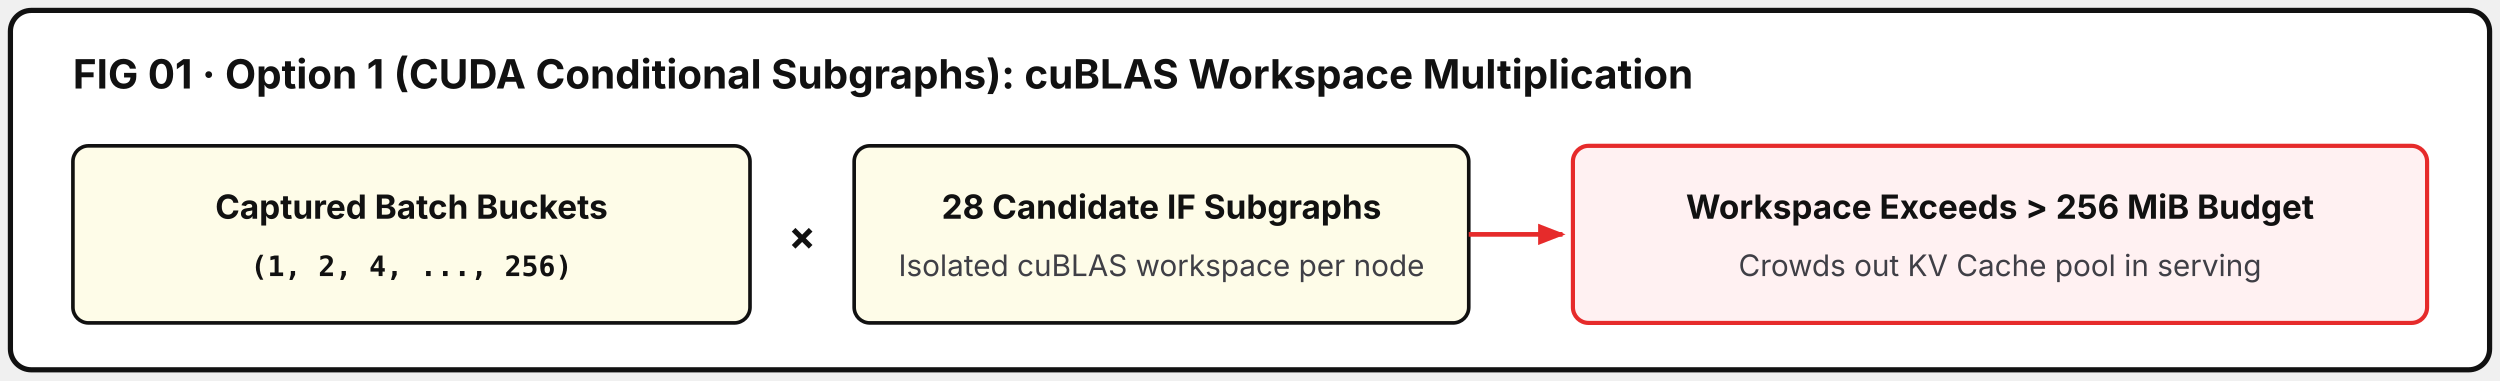
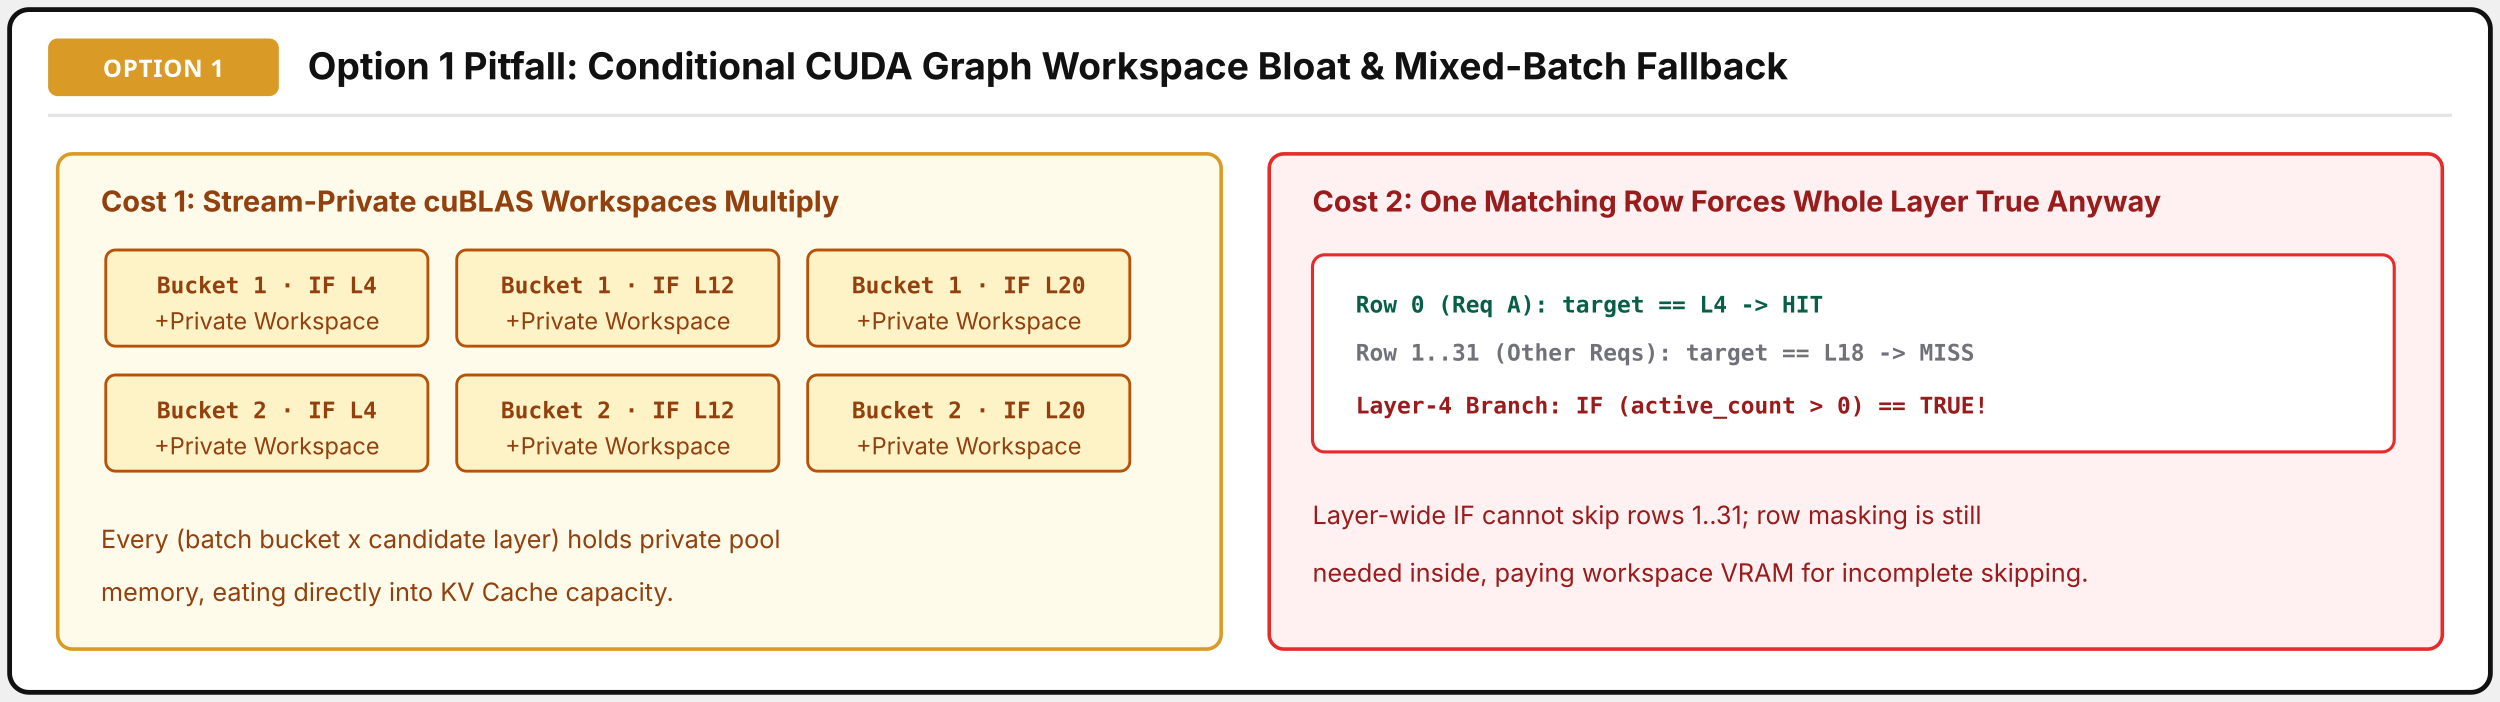
- <svg xmlns="http://www.w3.org/2000/svg" viewBox="0 0 960 146" width="100%" role="img" aria-label="FIG 01 · Option 1 (CUDA Conditional Subgraphs): cuBLAS Workspace Multiplication">
-   <style>
-     .title { font: 700 15.5px "DM Sans", -apple-system, "PingFang SC", "Microsoft YaHei", sans-serif; fill: #111111; }
-     .hdr { font: 700 13px "DM Sans", -apple-system, "PingFang SC", "Microsoft YaHei", sans-serif; fill: #ffffff; }
-     .label { font: 700 12.8px "DM Sans", -apple-system, "PingFang SC", "Microsoft YaHei", sans-serif; fill: #111111; }
-     .sub { font: 400 11.4px "DM Sans", -apple-system, "PingFang SC", "Microsoft YaHei", sans-serif; fill: #3f3f46; }
-     .muted { font: 500 10.8px "DM Sans", -apple-system, "PingFang SC", "Microsoft YaHei", sans-serif; fill: #52525b; }
-     .mono { font: 600 10.8px "JetBrains Mono", "SF Mono", Menlo, Consolas, monospace; fill: #111111; }
-     .badge { font: 700 10.2px "JetBrains Mono", "PingFang SC", monospace; letter-spacing: 0.03em; }
-   </style>
+ <svg xmlns="http://www.w3.org/2000/svg" viewBox="0 0 1040 292" width="100%" role="img" aria-label="Option 1 Pitfall: Conditional CUDA Graph Workspace Bloat &amp; Mixed-Batch Fallback">
  <defs>
-     <marker id="arr-ink" viewBox="0 0 10 10" refX="8" refY="5" markerWidth="6.5" markerHeight="6.5" orient="auto">
+     <style>
+       .title { font: 700 15.5px "DM Sans", -apple-system, "PingFang SC", "Microsoft YaHei", sans-serif; }
+       .sec { font: 700 12px "DM Sans", -apple-system, "PingFang SC", "Microsoft YaHei", sans-serif; }
+       .label { font: 600 11.5px "DM Sans", -apple-system, "PingFang SC", "Microsoft YaHei", sans-serif; }
+       .label-sm { font: 600 10.5px "DM Sans", -apple-system, "PingFang SC", "Microsoft YaHei", sans-serif; }
+       .sub { font: 400 10.5px "DM Sans", -apple-system, "PingFang SC", "Microsoft YaHei", sans-serif; }
+       .sub-sm { font: 400 9.8px "DM Sans", -apple-system, "PingFang SC", "Microsoft YaHei", sans-serif; }
+       .mono { font: 600 10.5px "JetBrains Mono", "SF Mono", Menlo, Consolas, "PingFang SC", "Microsoft YaHei", monospace; }
+       .mono-sm { font: 600 9.5px "JetBrains Mono", "SF Mono", Menlo, Consolas, "PingFang SC", "Microsoft YaHei", monospace; }
+       .badge { font: 700 10px "JetBrains Mono", "SF Mono", "PingFang SC", "Microsoft YaHei", sans-serif; letter-spacing: 0.03em; }
+     </style>
+     <marker id="arr-ink" viewBox="0 0 10 10" refX="8.5" refY="5" markerWidth="6" markerHeight="6" orient="auto">
      <path d="M 0 1.5 L 9 5 L 0 8.5 z" fill="#111111" />
    </marker>
-     <marker id="arr-blue" viewBox="0 0 10 10" refX="8" refY="5" markerWidth="6.5" markerHeight="6.5" orient="auto">
+     <marker id="arr-red" viewBox="0 0 10 10" refX="8.5" refY="5" markerWidth="6" markerHeight="6" orient="auto">
+       <path d="M 0 1.5 L 9 5 L 0 8.5 z" fill="#e62b2b" />
+     </marker>
+     <marker id="arr-green" viewBox="0 0 10 10" refX="8.5" refY="5" markerWidth="6" markerHeight="6" orient="auto">
+       <path d="M 0 1.5 L 9 5 L 0 8.5 z" fill="#059669" />
+     </marker>
+     <marker id="arr-blue" viewBox="0 0 10 10" refX="8.5" refY="5" markerWidth="6" markerHeight="6" orient="auto">
      <path d="M 0 1.5 L 9 5 L 0 8.5 z" fill="#0047ab" />
    </marker>
-     <marker id="arr-red" viewBox="0 0 10 10" refX="8" refY="5" markerWidth="6.5" markerHeight="6.5" orient="auto">
-       <path d="M 0 1.5 L 9 5 L 0 8.5 z" fill="#e62b2b" />
-     </marker>
-     <marker id="arr-emerald" viewBox="0 0 10 10" refX="8" refY="5" markerWidth="6.5" markerHeight="6.5" orient="auto">
-       <path d="M 0 1.5 L 9 5 L 0 8.5 z" fill="#059669" />
+     <marker id="arr-amber" viewBox="0 0 10 10" refX="8.5" refY="5" markerWidth="6" markerHeight="6" orient="auto">
+       <path d="M 0 1.5 L 9 5 L 0 8.5 z" fill="#b45309" />
    </marker>
  </defs>
-   <rect x="4" y="4" width="952" height="138" rx="8" fill="#ffffff" stroke="#111111" stroke-width="2" />
-   <text x="28" y="34" class="title">FIG 01 · Option 1 (CUDA Conditional Subgraphs): cuBLAS Workspace Multiplication</text>
-   <rect x="28" y="56" width="260" height="68" rx="6" fill="#fefce8" stroke="#111111" stroke-width="1.4" />
-   <text x="158" y="84" text-anchor="middle" class="label">Captured Batch Buckets</text>
-   <text x="158" y="106" text-anchor="middle" class="mono">(1, 2, 4, ..., 256)</text>
-   <text x="308" y="96" text-anchor="middle" class="title">×</text>
-   <rect x="328" y="56" width="236" height="68" rx="6" fill="#fefce8" stroke="#111111" stroke-width="1.4" />
-   <text x="446" y="84" text-anchor="middle" class="label">28 Candidate IF Subgraphs</text>
-   <text x="446" y="106" text-anchor="middle" class="sub">Isolated cuBLAS workspace per node</text>
-   <line x1="564" y1="90" x2="600" y2="90" stroke="#e62b2b" stroke-width="1.8" marker-end="url(#arr-red)" />
-   <rect x="604" y="56" width="328" height="68" rx="6" fill="#fff1f2" stroke="#e62b2b" stroke-width="1.6" />
-   <text x="768" y="84" text-anchor="middle" class="label" fill="#b91c1c">Workspace Exceeds &gt; 256 MiB Budget</text>
-   <text x="768" y="106" text-anchor="middle" class="sub">Crowds out KV Cache pool in serving</text>
+   <rect x="4" y="4" width="1032" height="284" rx="8" fill="#ffffff" stroke="#111111" stroke-width="2" />
+   <rect x="20" y="16" width="96" height="24" rx="4" fill="#d99b26" />
+   <text x="68.0" y="32" text-anchor="middle" class="badge" fill="#ffffff">OPTION 1</text>
+   <text x="128" y="33" class="title" fill="#111111">Option 1 Pitfall: Conditional CUDA Graph Workspace Bloat &amp; Mixed-Batch Fallback</text>
+   <line x1="20" y1="48" x2="1020" y2="48" stroke="#e4e4e7" stroke-width="1.4" />
+   <rect x="24" y="64" width="484" height="206" rx="6" fill="#fffbeb" stroke="#d99b26" stroke-width="1.5" />
+   <text x="42" y="88" class="sec" fill="#92400e">Cost 1: Stream-Private cuBLAS Workspaces Multiply</text>
+   <rect x="44" y="104" width="134" height="40" rx="4" fill="#fef3c7" stroke="#b45309" stroke-width="1.2" />
+   <text x="111" y="122" text-anchor="middle" class="mono-sm" fill="#92400e">Bucket 1 · IF L4</text>
+   <text x="111" y="137" text-anchor="middle" class="sub-sm" fill="#92400e">+Private Workspace</text>
+   <rect x="190" y="104" width="134" height="40" rx="4" fill="#fef3c7" stroke="#b45309" stroke-width="1.2" />
+   <text x="257" y="122" text-anchor="middle" class="mono-sm" fill="#92400e">Bucket 1 · IF L12</text>
+   <text x="257" y="137" text-anchor="middle" class="sub-sm" fill="#92400e">+Private Workspace</text>
+   <rect x="336" y="104" width="134" height="40" rx="4" fill="#fef3c7" stroke="#b45309" stroke-width="1.2" />
+   <text x="403" y="122" text-anchor="middle" class="mono-sm" fill="#92400e">Bucket 1 · IF L20</text>
+   <text x="403" y="137" text-anchor="middle" class="sub-sm" fill="#92400e">+Private Workspace</text>
+   <rect x="44" y="156" width="134" height="40" rx="4" fill="#fef3c7" stroke="#b45309" stroke-width="1.2" />
+   <text x="111" y="174" text-anchor="middle" class="mono-sm" fill="#92400e">Bucket 2 · IF L4</text>
+   <text x="111" y="189" text-anchor="middle" class="sub-sm" fill="#92400e">+Private Workspace</text>
+   <rect x="190" y="156" width="134" height="40" rx="4" fill="#fef3c7" stroke="#b45309" stroke-width="1.2" />
+   <text x="257" y="174" text-anchor="middle" class="mono-sm" fill="#92400e">Bucket 2 · IF L12</text>
+   <text x="257" y="189" text-anchor="middle" class="sub-sm" fill="#92400e">+Private Workspace</text>
+   <rect x="336" y="156" width="134" height="40" rx="4" fill="#fef3c7" stroke="#b45309" stroke-width="1.2" />
+   <text x="403" y="174" text-anchor="middle" class="mono-sm" fill="#92400e">Bucket 2 · IF L20</text>
+   <text x="403" y="189" text-anchor="middle" class="sub-sm" fill="#92400e">+Private Workspace</text>
+   <text x="42" y="228" class="sub" fill="#92400e">Every (batch bucket x candidate layer) holds private pool</text>
+   <text x="42" y="250" class="sub" fill="#92400e">memory, eating directly into KV Cache capacity.</text>
+   <rect x="528" y="64" width="488" height="206" rx="6" fill="#fff1f2" stroke="#e62b2b" stroke-width="1.5" />
+   <text x="546" y="88" class="sec" fill="#991b1b">Cost 2: One Matching Row Forces Whole Layer True Anyway</text>
+   <rect x="546" y="106" width="450" height="82" rx="5" fill="#ffffff" stroke="#e62b2b" stroke-width="1.3" />
+   <text x="564" y="130" class="mono-sm" fill="#065f46">Row 0 (Req A): target == L4  -&gt; HIT</text>
+   <text x="564" y="150" class="mono-sm" fill="#71717a">Row 1..31 (Other Reqs): target == L18 -&gt; MISS</text>
+   <text x="564" y="172" class="mono-sm" fill="#991b1b">Layer-4 Branch: IF (active_count &gt; 0) == TRUE!</text>
+   <text x="546" y="218" class="sub" fill="#991b1b">Layer-wide IF cannot skip rows 1..31; row masking is still</text>
+   <text x="546" y="242" class="sub" fill="#991b1b">needed inside, paying workspace VRAM for incomplete skipping.</text>
</svg>
